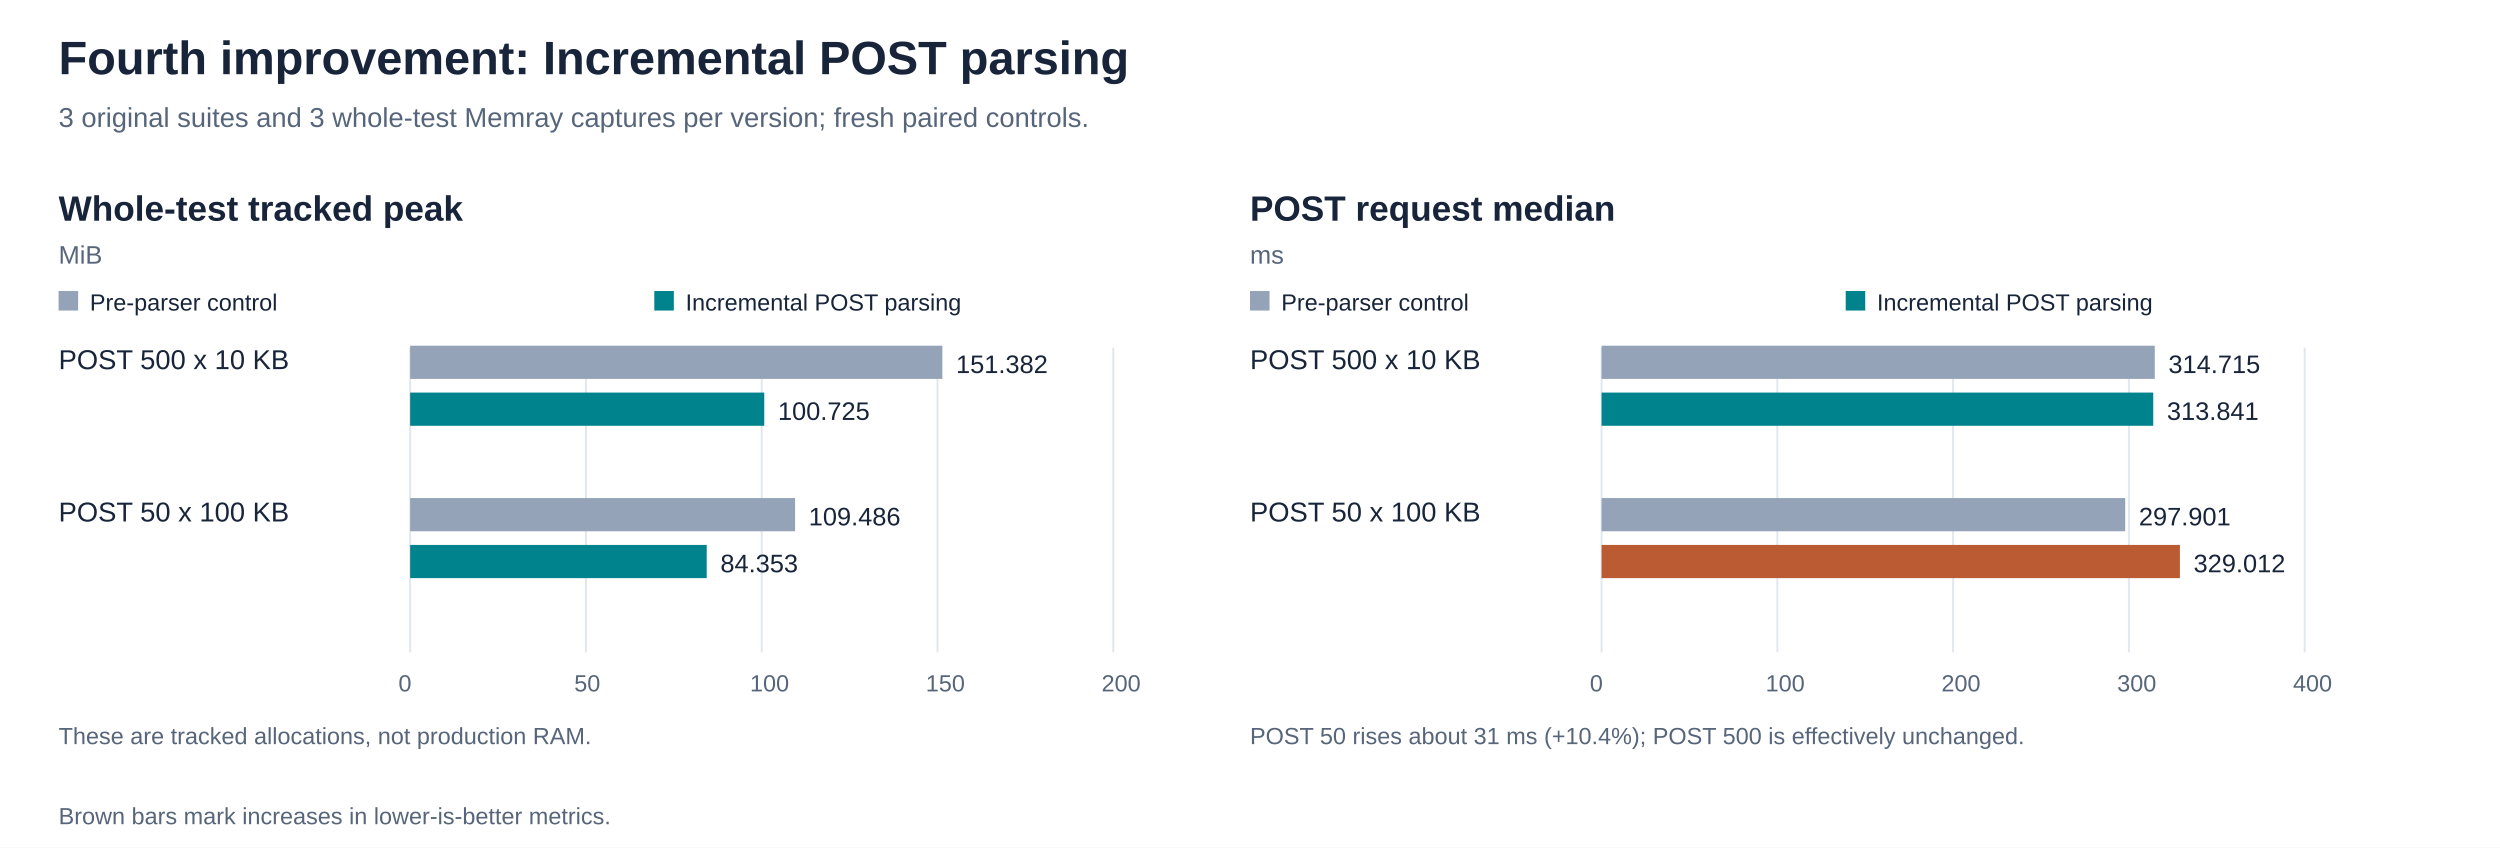
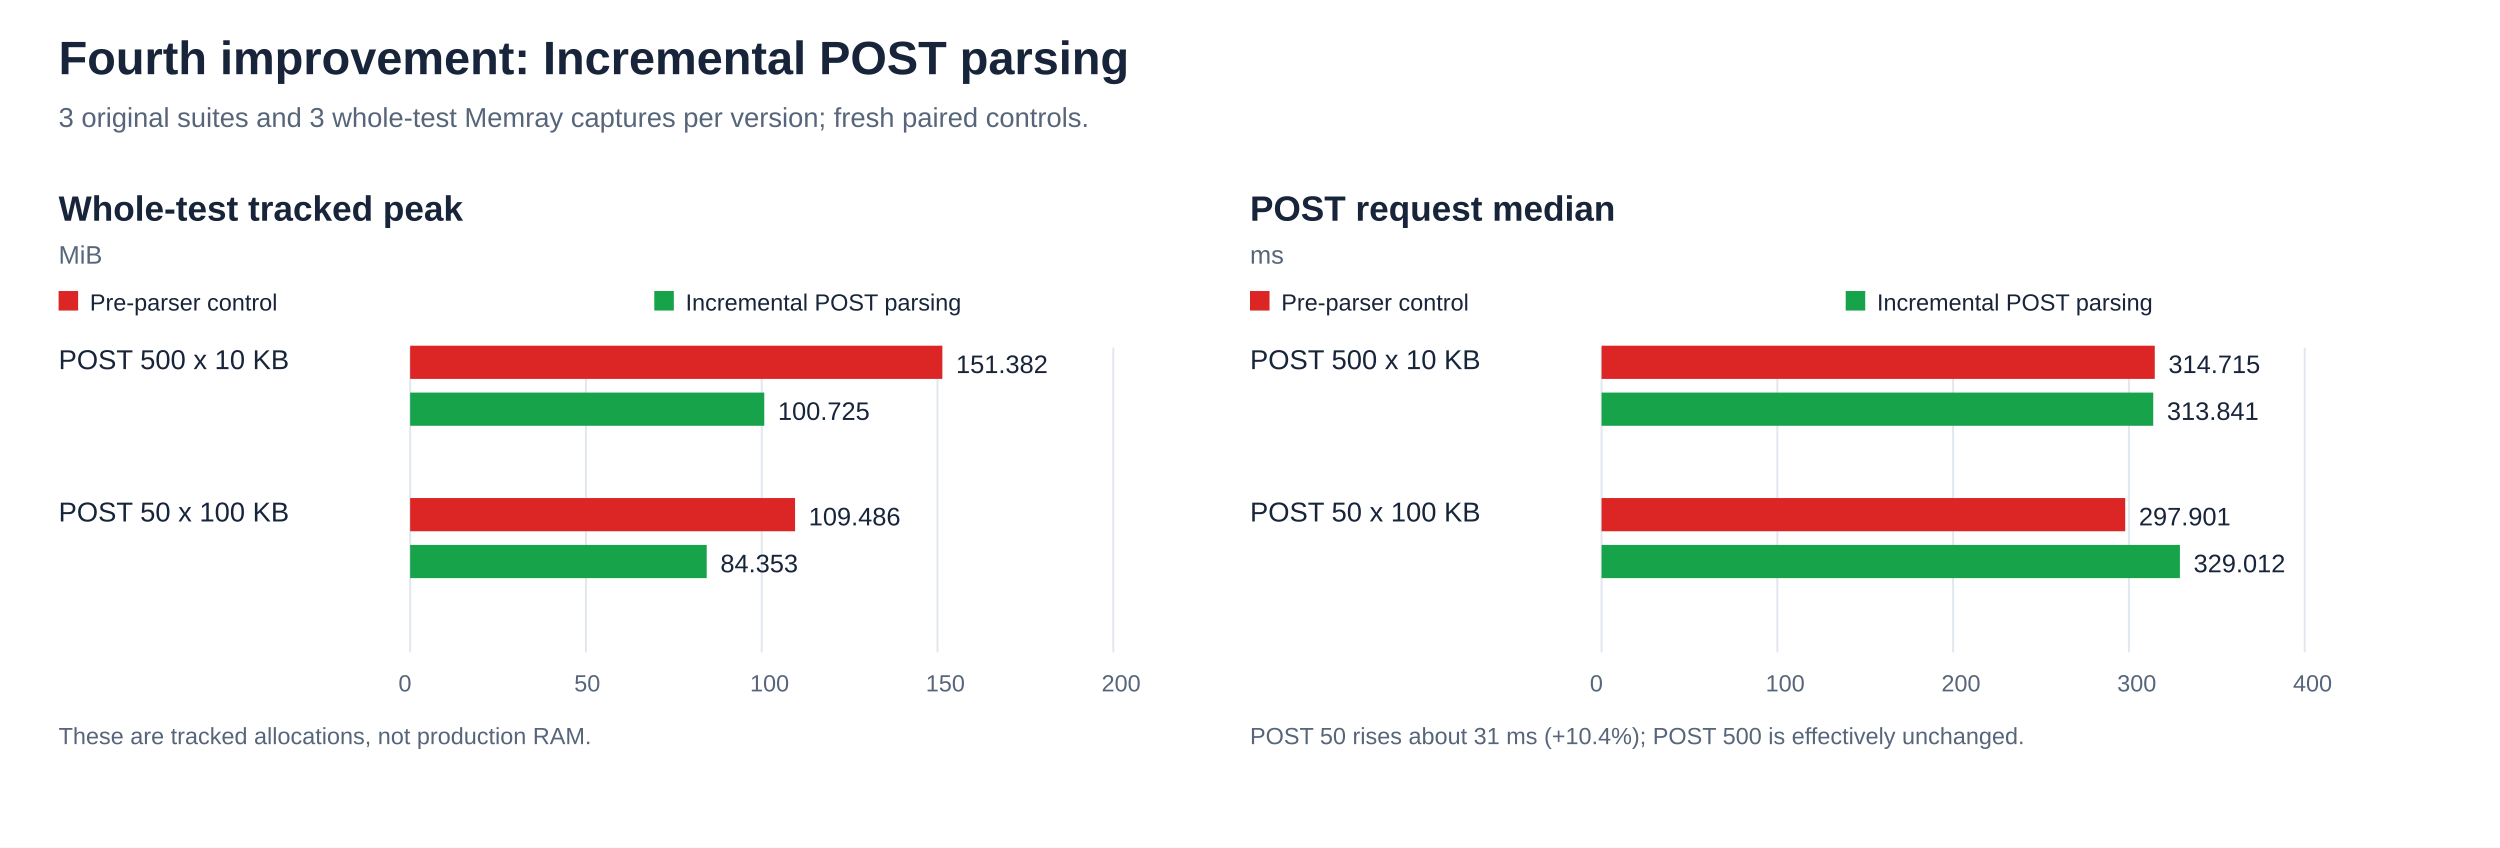
<svg xmlns="http://www.w3.org/2000/svg" width="1280" height="434" viewBox="0 0 1280 434" role="img">
  <rect x="0" y="0" width="1280" height="434" fill="white" />
  <text x="30" y="38" font-family="Arial, sans-serif" font-size="24" fill="#17243a" font-weight="700">Fourth improvement: Incremental POST parsing</text>
  <text x="30" y="65" font-family="Arial, sans-serif" font-size="14" fill="#56657a" font-weight="400">3 original suites and 3 whole-test Memray captures per version; fresh paired controls.</text>
  <text x="30" y="113" font-family="Arial, sans-serif" font-size="18" fill="#17243a" font-weight="700">Whole-test tracked peak</text>
  <text x="30" y="135" font-family="Arial, sans-serif" font-size="13" fill="#56657a" font-weight="400">MiB</text>
-   <rect x="30" y="149" width="10" height="10" fill="#94a3b8" />
+   <rect x="30" y="149" width="10" height="10" fill="#dc2626" />
  <text x="46" y="159" font-family="Arial, sans-serif" font-size="12" fill="#17243a" font-weight="400">Pre-parser control</text>
-   <rect x="335" y="149" width="10" height="10" fill="#00838d" />
+   <rect x="335" y="149" width="10" height="10" fill="#16a34a" />
  <text x="351" y="159" font-family="Arial, sans-serif" font-size="12" fill="#17243a" font-weight="400">Incremental POST parsing</text>
  <line x1="210" y1="178" x2="210" y2="334" stroke="#e1e7ef" />
  <text x="204" y="354" font-family="Arial, sans-serif" font-size="12" fill="#56657a" font-weight="400">0</text>
  <line x1="300" y1="178" x2="300" y2="334" stroke="#e1e7ef" />
  <text x="294" y="354" font-family="Arial, sans-serif" font-size="12" fill="#56657a" font-weight="400">50</text>
  <line x1="390" y1="178" x2="390" y2="334" stroke="#e1e7ef" />
  <text x="384" y="354" font-family="Arial, sans-serif" font-size="12" fill="#56657a" font-weight="400">100</text>
  <line x1="480" y1="178" x2="480" y2="334" stroke="#e1e7ef" />
  <text x="474" y="354" font-family="Arial, sans-serif" font-size="12" fill="#56657a" font-weight="400">150</text>
  <line x1="570" y1="178" x2="570" y2="334" stroke="#e1e7ef" />
  <text x="564" y="354" font-family="Arial, sans-serif" font-size="12" fill="#56657a" font-weight="400">200</text>
  <text x="30" y="189" font-family="Arial, sans-serif" font-size="14" fill="#17243a" font-weight="400">POST 500 x 10 KB</text>
-   <rect x="210" y="177" width="272.488" height="17" fill="#94a3b8" />
+   <rect x="210" y="177" width="272.488" height="17" fill="#dc2626" />
  <text x="489.488" y="191" font-family="Arial, sans-serif" font-size="13" fill="#17243a" font-weight="400">151.382</text>
-   <rect x="210" y="201" width="181.305" height="17" fill="#00838d" />
+   <rect x="210" y="201" width="181.305" height="17" fill="#16a34a" />
  <text x="398.305" y="215" font-family="Arial, sans-serif" font-size="13" fill="#17243a" font-weight="400">100.725</text>
  <text x="30" y="267" font-family="Arial, sans-serif" font-size="14" fill="#17243a" font-weight="400">POST 50 x 100 KB</text>
-   <rect x="210" y="255" width="197.076" height="17" fill="#94a3b8" />
+   <rect x="210" y="255" width="197.076" height="17" fill="#dc2626" />
  <text x="414.076" y="269" font-family="Arial, sans-serif" font-size="13" fill="#17243a" font-weight="400">109.486</text>
-   <rect x="210" y="279" width="151.835" height="17" fill="#00838d" />
+   <rect x="210" y="279" width="151.835" height="17" fill="#16a34a" />
  <text x="368.835" y="293" font-family="Arial, sans-serif" font-size="13" fill="#17243a" font-weight="400">84.353</text>
  <text x="30" y="381" font-family="Arial, sans-serif" font-size="12" fill="#56657a" font-weight="400">These are tracked allocations, not production RAM.</text>
  <text x="640" y="113" font-family="Arial, sans-serif" font-size="18" fill="#17243a" font-weight="700">POST request median</text>
  <text x="640" y="135" font-family="Arial, sans-serif" font-size="13" fill="#56657a" font-weight="400">ms</text>
-   <rect x="640" y="149" width="10" height="10" fill="#94a3b8" />
+   <rect x="640" y="149" width="10" height="10" fill="#dc2626" />
  <text x="656" y="159" font-family="Arial, sans-serif" font-size="12" fill="#17243a" font-weight="400">Pre-parser control</text>
-   <rect x="945" y="149" width="10" height="10" fill="#00838d" />
+   <rect x="945" y="149" width="10" height="10" fill="#16a34a" />
  <text x="961" y="159" font-family="Arial, sans-serif" font-size="12" fill="#17243a" font-weight="400">Incremental POST parsing</text>
  <line x1="820" y1="178" x2="820" y2="334" stroke="#e1e7ef" />
  <text x="814" y="354" font-family="Arial, sans-serif" font-size="12" fill="#56657a" font-weight="400">0</text>
  <line x1="910" y1="178" x2="910" y2="334" stroke="#e1e7ef" />
  <text x="904" y="354" font-family="Arial, sans-serif" font-size="12" fill="#56657a" font-weight="400">100</text>
  <line x1="1000" y1="178" x2="1000" y2="334" stroke="#e1e7ef" />
  <text x="994" y="354" font-family="Arial, sans-serif" font-size="12" fill="#56657a" font-weight="400">200</text>
  <line x1="1090" y1="178" x2="1090" y2="334" stroke="#e1e7ef" />
  <text x="1084" y="354" font-family="Arial, sans-serif" font-size="12" fill="#56657a" font-weight="400">300</text>
  <line x1="1180" y1="178" x2="1180" y2="334" stroke="#e1e7ef" />
  <text x="1174" y="354" font-family="Arial, sans-serif" font-size="12" fill="#56657a" font-weight="400">400</text>
  <text x="640" y="189" font-family="Arial, sans-serif" font-size="14" fill="#17243a" font-weight="400">POST 500 x 10 KB</text>
-   <rect x="820" y="177" width="283.244" height="17" fill="#94a3b8" />
+   <rect x="820" y="177" width="283.244" height="17" fill="#dc2626" />
  <text x="1110.24" y="191" font-family="Arial, sans-serif" font-size="13" fill="#17243a" font-weight="400">314.715</text>
-   <rect x="820" y="201" width="282.457" height="17" fill="#00838d" />
+   <rect x="820" y="201" width="282.457" height="17" fill="#16a34a" />
  <text x="1109.46" y="215" font-family="Arial, sans-serif" font-size="13" fill="#17243a" font-weight="400">313.841</text>
  <text x="640" y="267" font-family="Arial, sans-serif" font-size="14" fill="#17243a" font-weight="400">POST 50 x 100 KB</text>
-   <rect x="820" y="255" width="268.111" height="17" fill="#94a3b8" />
+   <rect x="820" y="255" width="268.111" height="17" fill="#dc2626" />
  <text x="1095.11" y="269" font-family="Arial, sans-serif" font-size="13" fill="#17243a" font-weight="400">297.901</text>
-   <rect x="820" y="279" width="296.111" height="17" fill="#bb5b34" />
+   <rect x="820" y="279" width="296.111" height="17" fill="#16a34a" />
  <text x="1123.11" y="293" font-family="Arial, sans-serif" font-size="13" fill="#17243a" font-weight="400">329.012</text>
  <text x="640" y="381" font-family="Arial, sans-serif" font-size="12" fill="#56657a" font-weight="400">POST 50 rises about 31 ms (+10.4%); POST 500 is effectively unchanged.</text>
-   <text x="30" y="422" font-family="Arial, sans-serif" font-size="12" fill="#56657a" font-weight="400">Brown bars mark increases in lower-is-better metrics.</text>
</svg>
